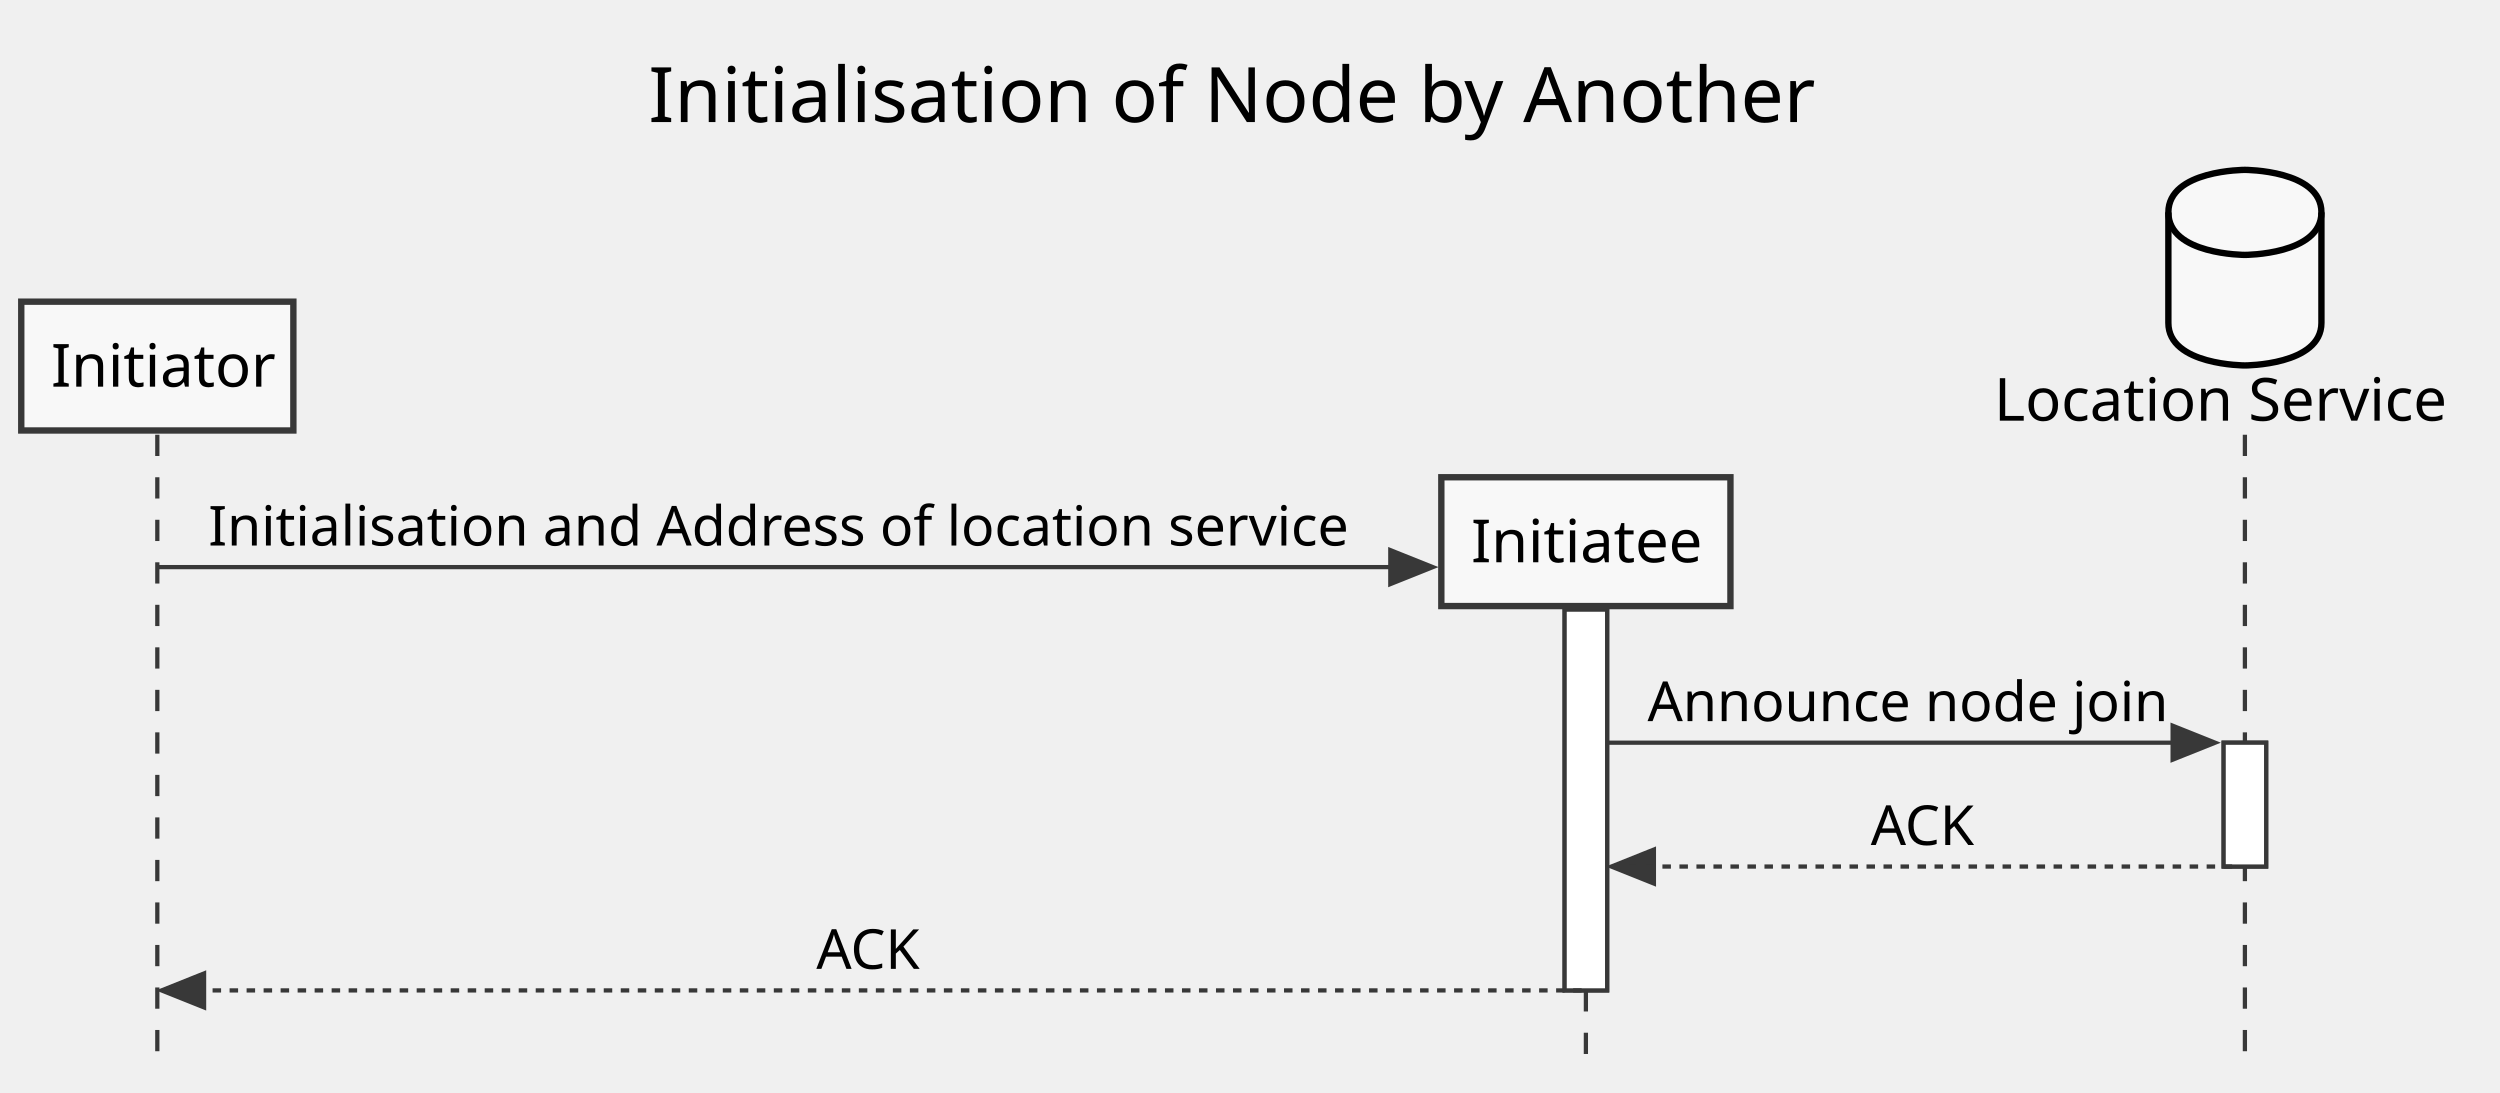
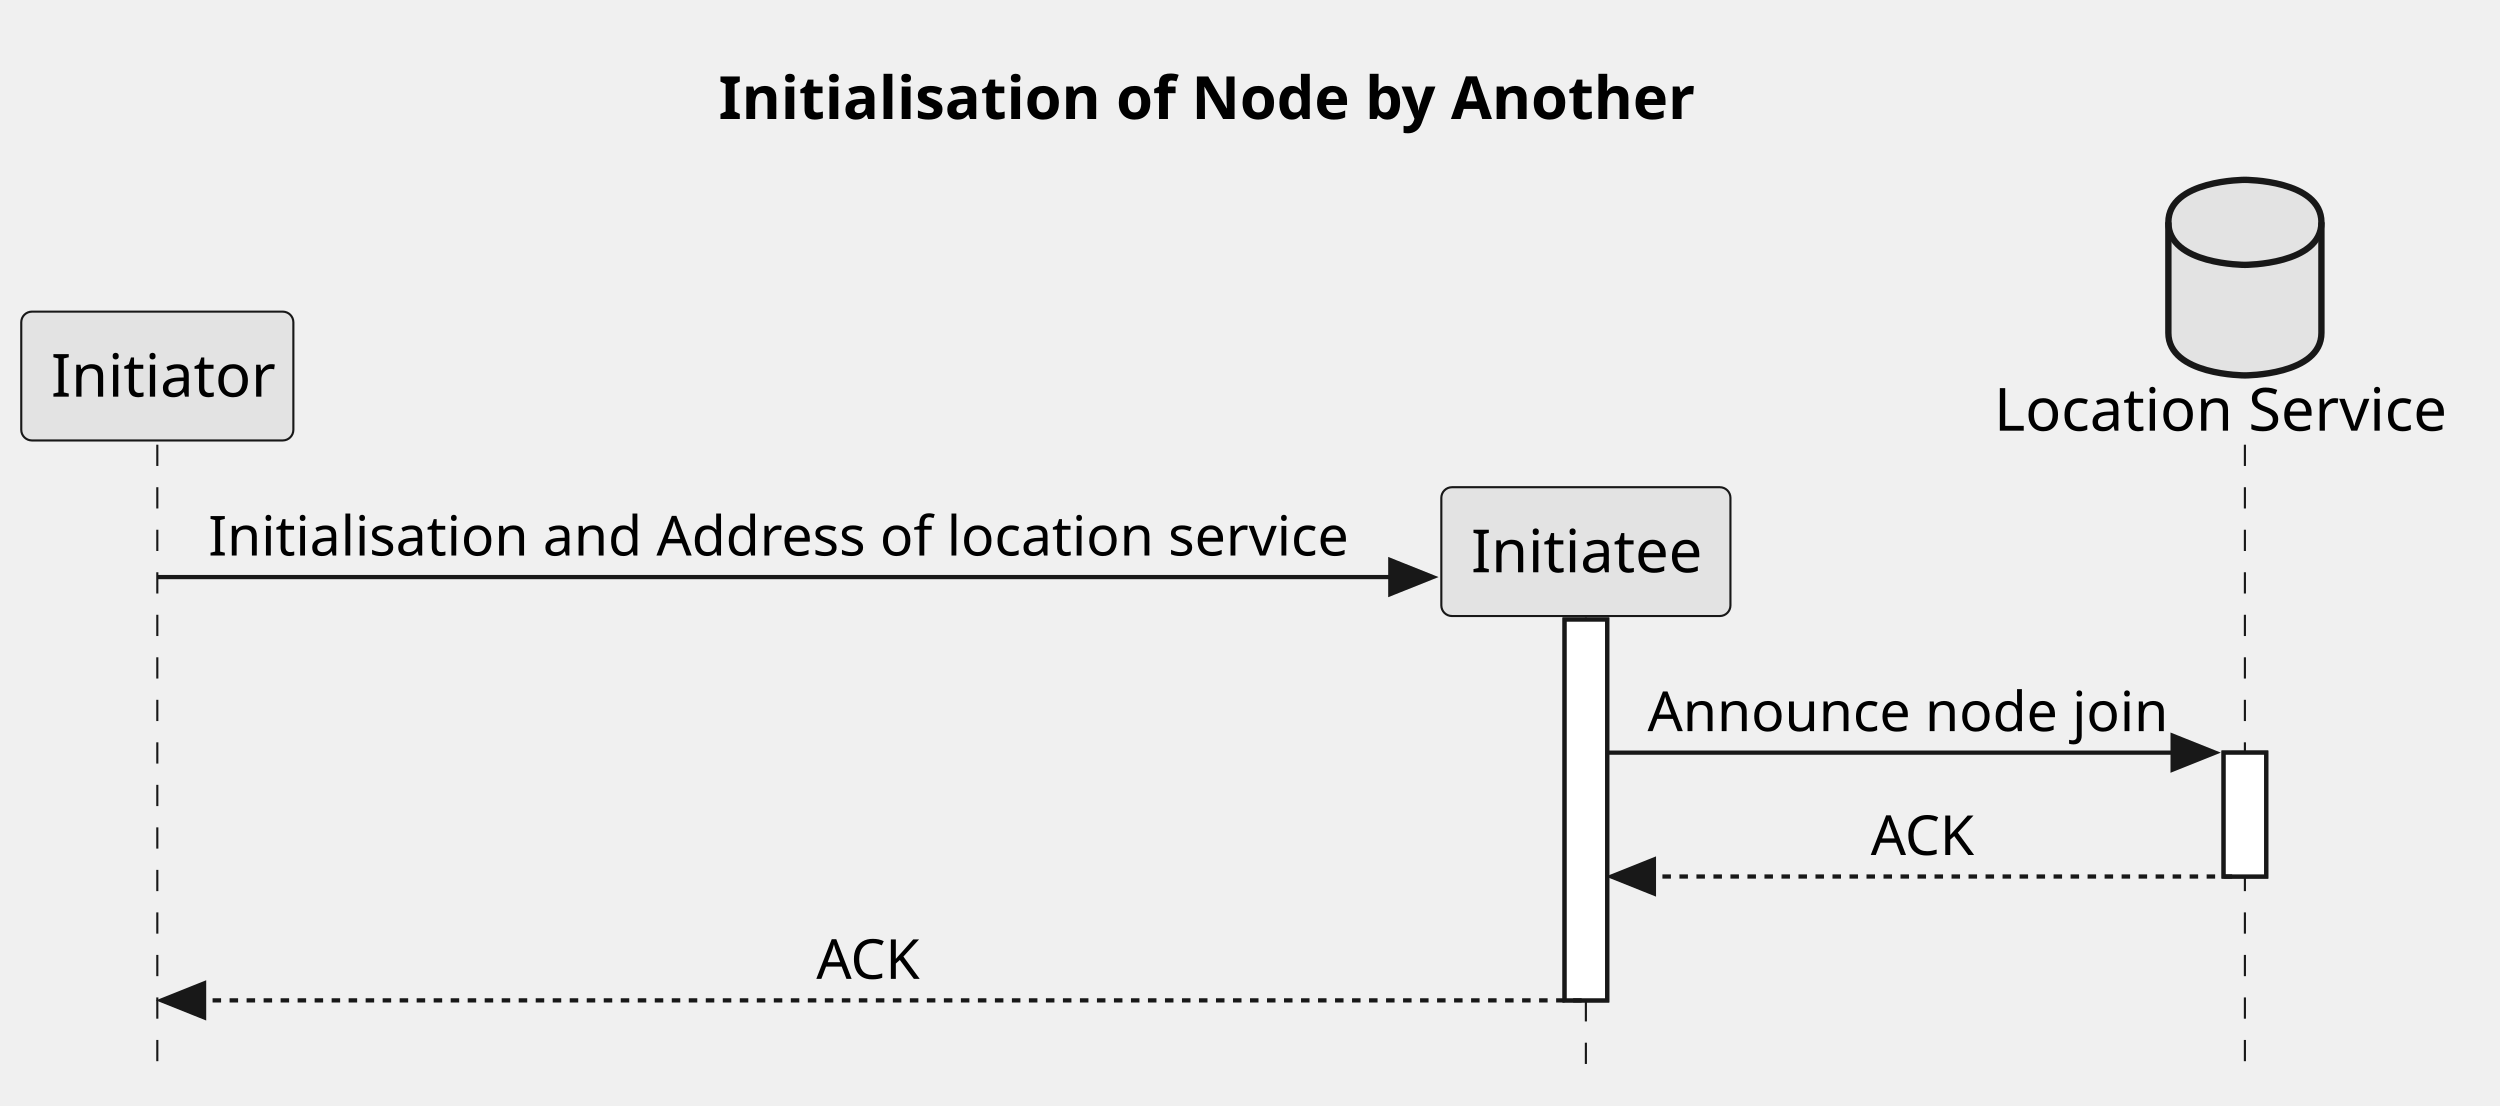
- <svg xmlns="http://www.w3.org/2000/svg" contentScriptType="application/ecmascript" contentStyleType="text/css" height="257px" preserveAspectRatio="none" style="width:588px;height:257px;background:#FFFFFF;" version="1.1" viewBox="0 0 588 257" width="588px" zoomAndPan="magnify">
+ <svg xmlns="http://www.w3.org/2000/svg" contentStyleType="text/css" height="260px" preserveAspectRatio="none" style="width:588px;height:260px;background:#FFFFFF;" version="1.1" viewBox="0 0 588 260" width="588px" zoomAndPan="magnify">
  <defs />
  <g>
-     <text fill="#000000" font-family="sans-serif" font-size="18" lengthAdjust="spacing" textLength="287" x="152.5" y="28.708">Initialisation of Node by Another</text>
-     <rect fill="#FFFFFF" height="89.562" style="stroke:#383838;stroke-width:1.0;" width="10" x="368" y="143.383" />
-     <rect fill="#FFFFFF" height="29.133" style="stroke:#383838;stroke-width:1.0;" width="10" x="523" y="174.68" />
-     <line style="stroke:#383838;stroke-width:1.0;stroke-dasharray:5.0,5.0;" x1="37" x2="37" y1="102.25" y2="250.945" />
-     <line style="stroke:#383838;stroke-width:1.0;stroke-dasharray:5.0,5.0;" x1="373" x2="373" y1="142.898" y2="250.945" />
-     <line style="stroke:#383838;stroke-width:1.0;stroke-dasharray:5.0,5.0;" x1="528" x2="528" y1="102.25" y2="250.945" />
-     <rect fill="#F8F8F8" height="30.297" style="stroke:#383838;stroke-width:1.5;" width="64" x="5" y="70.953" />
-     <text fill="#000000" font-family="sans-serif" font-size="14" lengthAdjust="spacing" textLength="50" x="12" y="90.948">Initiator</text>
-     <text fill="#000000" font-family="sans-serif" font-size="14" lengthAdjust="spacing" textLength="112" x="469" y="98.948">Location Service</text>
-     <path d="M510,49.953 C510,39.953 528,39.953 528,39.953 C528,39.953 546,39.953 546,49.953 L546,75.953 C546,85.953 528,85.953 528,85.953 C528,85.953 510,85.953 510,75.953 L510,49.953 " fill="#F8F8F8" style="stroke:#000000;stroke-width:1.5;" />
-     <path d="M510,49.953 C510,59.953 528,59.953 528,59.953 C528,59.953 546,59.953 546,49.953 " fill="none" style="stroke:#000000;stroke-width:1.5;" />
-     <rect fill="#FFFFFF" height="89.562" style="stroke:#383838;stroke-width:1.0;" width="10" x="368" y="143.383" />
-     <rect fill="#FFFFFF" height="29.133" style="stroke:#383838;stroke-width:1.0;" width="10" x="523" y="174.68" />
-     <polygon fill="#383838" points="327,129.383,337,133.383,327,137.383" style="stroke:#383838;stroke-width:1.0;" />
-     <line style="stroke:#383838;stroke-width:1.0;" x1="37" x2="333" y1="133.383" y2="133.383" />
-     <text fill="#000000" font-family="sans-serif" font-size="13" lengthAdjust="spacing" textLength="278" x="49" y="128.317">Initialisation and Address of location service</text>
-     <rect fill="#F8F8F8" height="30.297" style="stroke:#383838;stroke-width:1.5;" width="68" x="339" y="112.25" />
-     <text fill="#000000" font-family="sans-serif" font-size="14" lengthAdjust="spacing" textLength="54" x="346" y="132.245">Initiatee</text>
-     <polygon fill="#383838" points="511,170.68,521,174.68,511,178.68" style="stroke:#383838;stroke-width:1.0;" />
-     <line style="stroke:#383838;stroke-width:1.0;" x1="378" x2="517" y1="174.68" y2="174.68" />
-     <text fill="#000000" font-family="sans-serif" font-size="13" lengthAdjust="spacing" textLength="126" x="387.5" y="169.614">Announce node join</text>
-     <polygon fill="#383838" points="389,199.812,379,203.812,389,207.812" style="stroke:#383838;stroke-width:1.0;" />
-     <line style="stroke:#383838;stroke-width:1.0;stroke-dasharray:2.0,2.0;" x1="383" x2="527" y1="203.812" y2="203.812" />
-     <text fill="#000000" font-family="sans-serif" font-size="13" lengthAdjust="spacing" textLength="26" x="440" y="198.747">ACK</text>
-     <polygon fill="#383838" points="48,228.945,38,232.945,48,236.945" style="stroke:#383838;stroke-width:1.0;" />
-     <line style="stroke:#383838;stroke-width:1.0;stroke-dasharray:2.0,2.0;" x1="42" x2="372" y1="232.945" y2="232.945" />
-     <text fill="#000000" font-family="sans-serif" font-size="13" lengthAdjust="spacing" textLength="26" x="192" y="227.879">ACK</text>
+     <rect height="26.297" style="stroke:#00000000;stroke-width:1.0;fill:none;" width="263" x="164" y="10" />
+     <text fill="#000000" font-family="sans-serif" font-size="14" font-weight="bold" lengthAdjust="spacing" textLength="253" x="169" y="27.995">Initialisation of Node by Another</text>
+     <rect fill="#FFFFFF" height="89.562" style="stroke:#181818;stroke-width:1.0;" width="10" x="368" y="145.727" />
+     <rect fill="#FFFFFF" height="29.133" style="stroke:#181818;stroke-width:1.0;" width="10" x="523" y="177.023" />
+     <line style="stroke:#181818;stroke-width:0.5;stroke-dasharray:5.0,5.0;" x1="37" x2="37" y1="104.594" y2="253.289" />
+     <line style="stroke:#181818;stroke-width:0.5;stroke-dasharray:5.0,5.0;" x1="373" x2="373" y1="145.242" y2="253.289" />
+     <line style="stroke:#181818;stroke-width:0.5;stroke-dasharray:5.0,5.0;" x1="528" x2="528" y1="104.594" y2="253.289" />
+     <rect fill="#E3E3E3" height="30.297" rx="2.5" ry="2.5" style="stroke:#181818;stroke-width:0.5;" width="64" x="5" y="73.297" />
+     <text fill="#000000" font-family="sans-serif" font-size="14" lengthAdjust="spacing" textLength="50" x="12" y="93.292">Initiator</text>
+     <text fill="#000000" font-family="sans-serif" font-size="14" lengthAdjust="spacing" textLength="112" x="469" y="101.292">Location Service</text>
+     <path d="M510,52.297 C510,42.297 528,42.297 528,42.297 C528,42.297 546,42.297 546,52.297 L546,78.297 C546,88.297 528,88.297 528,88.297 C528,88.297 510,88.297 510,78.297 L510,52.297 " fill="#E3E3E3" style="stroke:#181818;stroke-width:1.5;" />
+     <path d="M510,52.297 C510,62.297 528,62.297 528,62.297 C528,62.297 546,62.297 546,52.297 " fill="none" style="stroke:#181818;stroke-width:1.5;" />
+     <rect fill="#FFFFFF" height="89.562" style="stroke:#181818;stroke-width:1.0;" width="10" x="368" y="145.727" />
+     <rect fill="#FFFFFF" height="29.133" style="stroke:#181818;stroke-width:1.0;" width="10" x="523" y="177.023" />
+     <polygon fill="#181818" points="327,131.727,337,135.727,327,139.727" style="stroke:#181818;stroke-width:1.0;" />
+     <line style="stroke:#181818;stroke-width:1.0;" x1="37" x2="333" y1="135.727" y2="135.727" />
+     <text fill="#000000" font-family="sans-serif" font-size="13" lengthAdjust="spacing" textLength="278" x="49" y="130.661">Initialisation and Address of location service</text>
+     <rect fill="#E3E3E3" height="30.297" rx="2.5" ry="2.5" style="stroke:#181818;stroke-width:0.5;" width="68" x="339" y="114.594" />
+     <text fill="#000000" font-family="sans-serif" font-size="14" lengthAdjust="spacing" textLength="54" x="346" y="134.589">Initiatee</text>
+     <polygon fill="#181818" points="511,173.023,521,177.023,511,181.023" style="stroke:#181818;stroke-width:1.0;" />
+     <line style="stroke:#181818;stroke-width:1.0;" x1="378" x2="517" y1="177.023" y2="177.023" />
+     <text fill="#000000" font-family="sans-serif" font-size="13" lengthAdjust="spacing" textLength="126" x="387.5" y="171.958">Announce node join</text>
+     <polygon fill="#181818" points="389,202.156,379,206.156,389,210.156" style="stroke:#181818;stroke-width:1.0;" />
+     <line style="stroke:#181818;stroke-width:1.0;stroke-dasharray:2.0,2.0;" x1="383" x2="527" y1="206.156" y2="206.156" />
+     <text fill="#000000" font-family="sans-serif" font-size="13" lengthAdjust="spacing" textLength="26" x="440" y="201.09">ACK</text>
+     <polygon fill="#181818" points="48,231.289,38,235.289,48,239.289" style="stroke:#181818;stroke-width:1.0;" />
+     <line style="stroke:#181818;stroke-width:1.0;stroke-dasharray:2.0,2.0;" x1="42" x2="372" y1="235.289" y2="235.289" />
+     <text fill="#000000" font-family="sans-serif" font-size="13" lengthAdjust="spacing" textLength="26" x="192" y="230.223">ACK</text>
  </g>
</svg>
